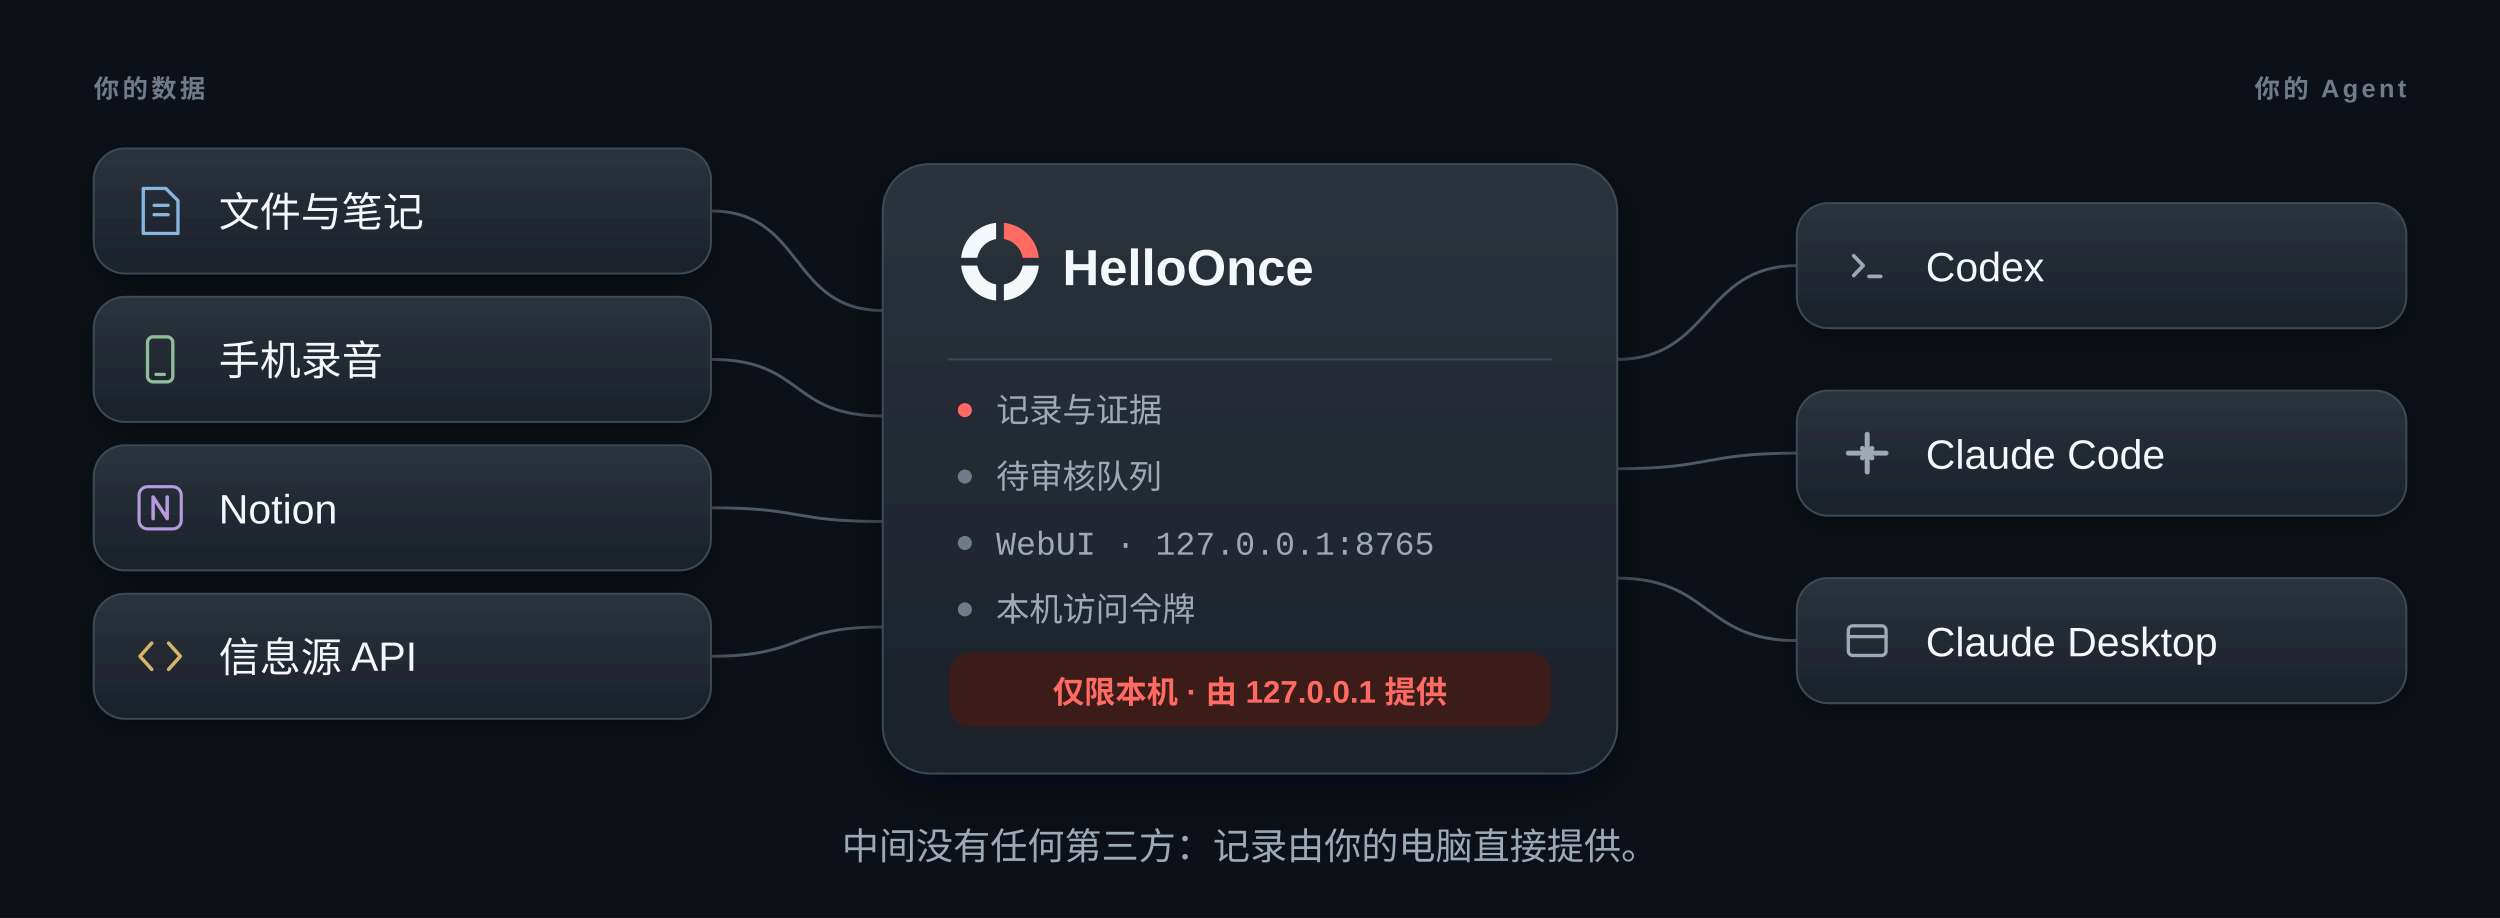
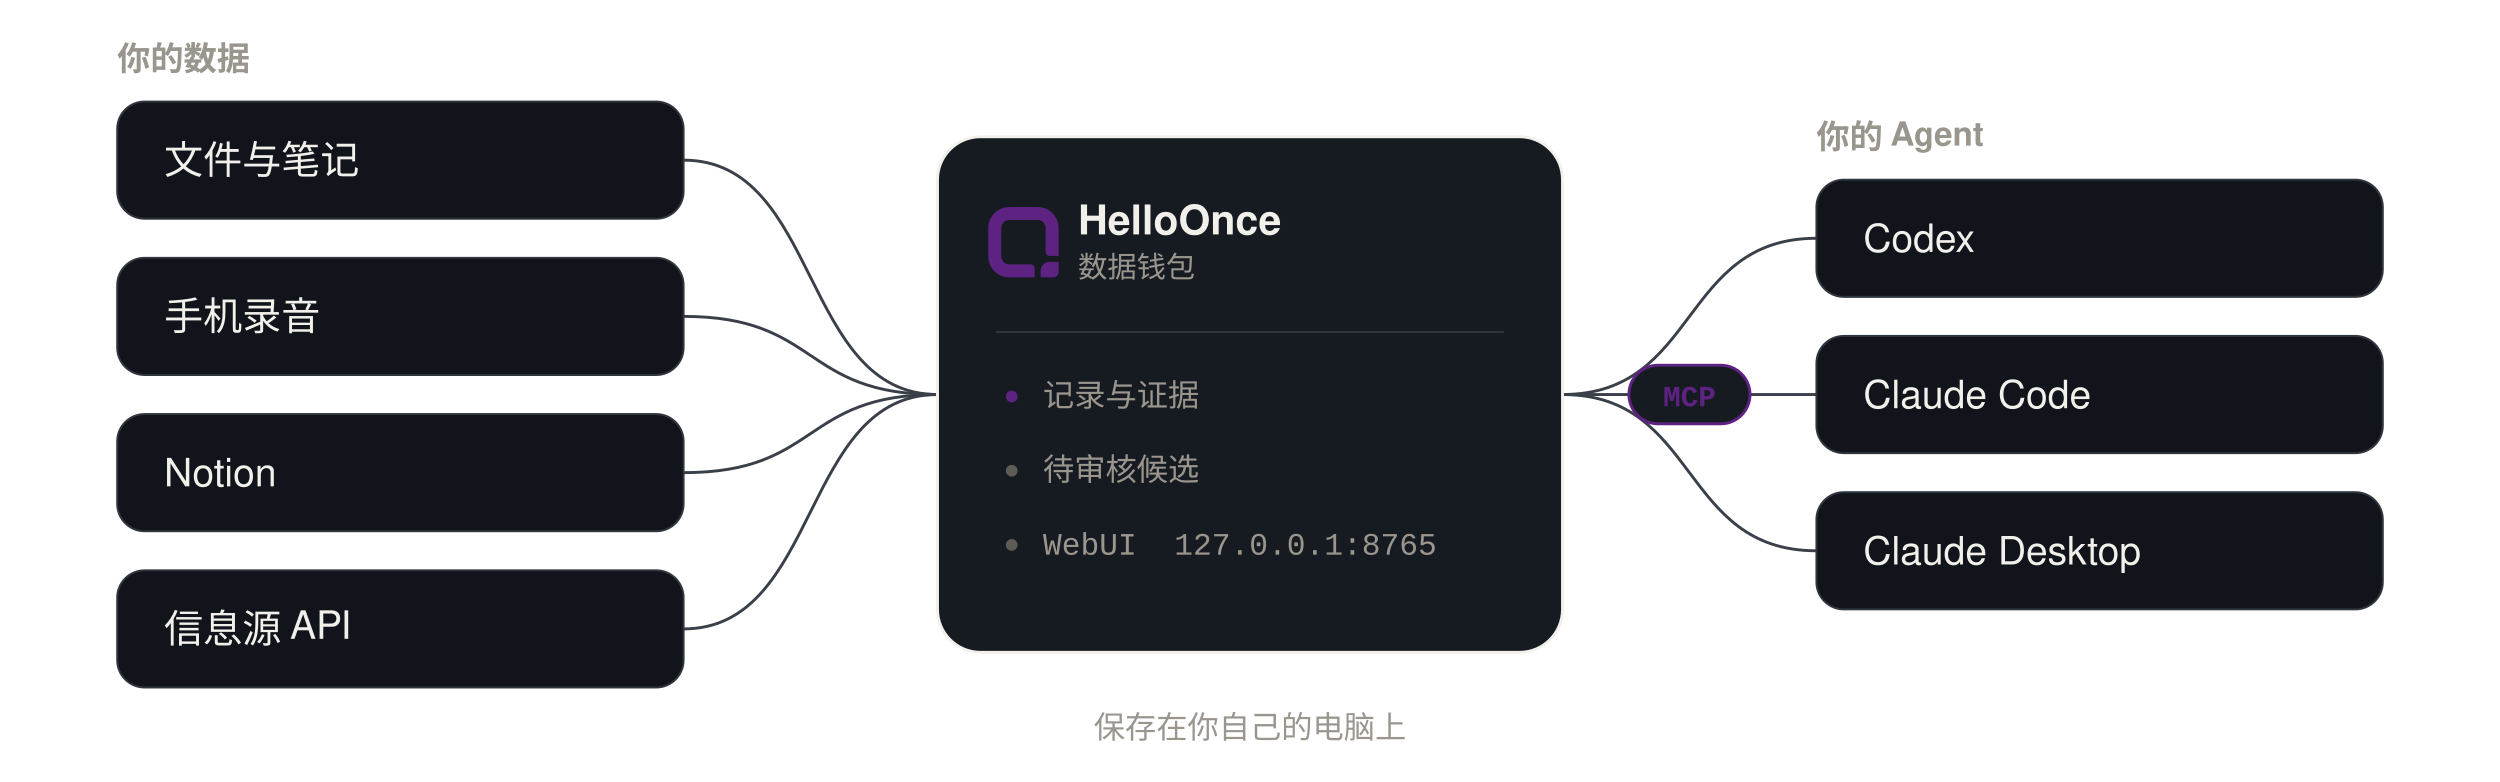
- <svg xmlns="http://www.w3.org/2000/svg" viewBox="0 0 1280 470" width="1280" height="470" role="img" aria-label="文件、手机录音、Notion 与信息源 API 汇入你电脑上的 HelloOnce，再通过 MCP 提供给 Codex、Claude Code 和 Claude Desktop。">
-   <defs>
-     <radialGradient id="halo" cx="50%" cy="50%" r="50%">
-       <stop offset="0" stop-color="#FF7A70" stop-opacity=".55" />
-       <stop offset=".45" stop-color="#FF7A70" stop-opacity=".18" />
-       <stop offset="1" stop-color="#FF7A70" stop-opacity="0" />
-     </radialGradient>
-     <linearGradient id="cardGrad" x1="0" y1="0" x2="0" y2="1">
-       <stop offset="0" stop-color="#2B323C" />
-       <stop offset="1" stop-color="#1B2129" />
-     </linearGradient>
-     <linearGradient id="cardAltGrad" x1="0" y1="0" x2="0" y2="1">
-       <stop offset="0" stop-color="#39424F" />
-       <stop offset="1" stop-color="#262E38" />
-     </linearGradient>
-     <filter id="soft" x="-30%" y="-30%" width="160%" height="180%">
-       <feDropShadow dx="0" dy="8" stdDeviation="14" flood-color="rgba(1,4,9,.62)" flood-opacity="1" />
-     </filter>
-     <filter id="softSm" x="-30%" y="-30%" width="160%" height="180%">
-       <feDropShadow dx="0" dy="4" stdDeviation="7" flood-color="rgba(1,4,9,.62)" flood-opacity=".8" />
-     </filter>
-   </defs>
-   <style>
-   .s{font-family:-apple-system, BlinkMacSystemFont, 'Segoe UI Variable Display', 'Segoe UI', 'Helvetica Neue', Arial, 'Microsoft YaHei', 'PingFang SC', 'Hiragino Sans GB', 'Noto Sans CJK SC', sans-serif}
-   .m{font-family:ui-monospace, SFMono-Regular, 'SF Mono', Menlo, Consolas, 'Liberation Mono', 'Microsoft YaHei', monospace}
-   .rise{opacity:0;animation:rise .9s cubic-bezier(.16,.84,.32,1) both}
-   @keyframes rise{from{opacity:0;transform:translateY(14px);filter:blur(6px)}to{opacity:1;transform:none;filter:blur(0)}}
-   @keyframes breathe{0%,100%{opacity:.45;transform:scale(.96)}50%{opacity:.9;transform:scale(1.05)}}
-   @keyframes breathe2{
-     0%{opacity:.05;transform:scale(.93);animation-timing-function:cubic-bezier(.66,0,.34,1)}
-     18%{opacity:.12;transform:scale(1.03);animation-timing-function:cubic-bezier(.37,0,.63,1)}
-     34%{opacity:.07;transform:scale(.99);animation-timing-function:cubic-bezier(.45,0,.55,1)}
-     57%{opacity:.15;transform:scale(1.085);animation-timing-function:cubic-bezier(.3,0,.7,1)}
-     72%{opacity:.088;transform:scale(1.008);animation-timing-function:cubic-bezier(.6,0,.4,1)}
-     88%{opacity:.126;transform:scale(1.052);animation-timing-function:cubic-bezier(.5,0,.5,1)}
-     100%{opacity:.05;transform:scale(.93)}
-   }
-   @keyframes twinkle{0%,100%{opacity:.12}50%{opacity:.5}}
-   .tw{animation:twinkle 9s ease-in-out infinite}
-   .snr{animation:snr 5.4s cubic-bezier(.16,.84,.32,1) infinite;transform-box:fill-box;transform-origin:center}
-   @keyframes snr{0%{transform:scale(.5);opacity:.55}65%{opacity:0}100%{transform:scale(1.6);opacity:0}}
-   .swp{animation-timing-function:cubic-bezier(.83,0,.17,1);animation-iteration-count:infinite;opacity:0}
-   .march{animation:march 1.65s linear infinite}
-   .dp{animation:dotpulse 2.6s ease-in-out infinite}
-   @keyframes dotpulse{0%,100%{opacity:.42}50%{opacity:1}}
-   @keyframes march{to{stroke-dashoffset:-24}}
-   .scan{animation:scan 4s cubic-bezier(.83,0,.17,1) infinite;opacity:0}
-   @keyframes scan{0%{transform:translateX(0);opacity:0}8%{opacity:1}88%{opacity:1}100%{transform:translateX(1140px);opacity:0}}
-   @media (prefers-reduced-motion: reduce){
-     .rise{animation:none!important;opacity:1!important;filter:none!important;transform:none!important}
-     .tw{animation:none!important;opacity:.55!important}
-     .snr,.swp,.scan{animation:none!important;opacity:0!important}
-     .march{animation:none!important}
-     .dp{animation:none!important;opacity:1!important}
-   }</style>
-   <rect width="1280" height="470" fill="#0D1117" />
-   <text x="48" y="50" font-size="13" font-weight="700" fill="#6F7B89" letter-spacing="1.7" class="s">你的数据</text>
-   <text x="1232" y="50" font-size="13" font-weight="700" fill="#6F7B89" text-anchor="end" letter-spacing="1.7" class="s">你的 Agent</text>
-   <path id="sl0" d="M364,108 C412,108 404,159 452,159" fill="none" stroke="#4E5866" stroke-width="1.5" />
-   <path id="sl1" d="M364,184 C412,184 404,213 452,213" fill="none" stroke="#4E5866" stroke-width="1.5" />
-   <path id="sl2" d="M364,260 C412,260 404,267 452,267" fill="none" stroke="#4E5866" stroke-width="1.5" />
-   <path id="sl3" d="M364,336 C412,336 404,321 452,321" fill="none" stroke="#4E5866" stroke-width="1.5" />
-   <path id="ar0" d="M828,184 C876,184 872,136 920,136" fill="none" stroke="#4E5866" stroke-width="1.5" />
-   <path id="ar1" d="M828,240 C876,240 872,232 920,232" fill="none" stroke="#4E5866" stroke-width="1.5" />
-   <path id="ar2" d="M828,296 C876,296 872,328 920,328" fill="none" stroke="#4E5866" stroke-width="1.5" />
-   <g>
-     <g>
-       <animateMotion dur="1.3s" begin="0s" repeatCount="indefinite" calcMode="spline" keyPoints="0;1" keyTimes="0;1" keySplines=".42 0 .28 1">
-         <mpath href="#sl0" />
-       </animateMotion>
-       <circle r="5.4" fill="#FFB3AC" opacity="0">
-         <animate attributeName="r" values="2.16;5.4;5.4;2.16" keyTimes="0;.14;.86;1" calcMode="spline" keySplines=".4 0 .6 1;.4 0 .6 1;.4 0 .6 1" dur="1.3s" begin="0s" repeatCount="indefinite" />
-         <animate attributeName="opacity" values="0;.115;.115;0" keyTimes="0;.14;.86;1" calcMode="spline" keySplines=".4 0 .6 1;.4 0 .6 1;.4 0 .6 1" dur="1.3s" begin="0s" repeatCount="indefinite" />
-       </circle>
-       <circle r="3.6" fill="#FFB3AC" opacity="0">
-         <animate attributeName="r" values="1.26;3.6;3.6;1.26" keyTimes="0;.14;.86;1" calcMode="spline" keySplines=".4 0 .6 1;.4 0 .6 1;.4 0 .6 1" dur="1.3s" begin="0s" repeatCount="indefinite" />
-         <animate attributeName="opacity" values="0;1;1;0" keyTimes="0;.14;.86;1" calcMode="spline" keySplines=".4 0 .6 1;.4 0 .6 1;.4 0 .6 1" dur="1.3s" begin="0s" repeatCount="indefinite" />
-       </circle>
-     </g>
-     <g>
-       <animateMotion dur="1.3s" begin="-0.37s" repeatCount="indefinite" calcMode="spline" keyPoints="0;1" keyTimes="0;1" keySplines=".42 0 .28 1">
-         <mpath href="#sl0" />
-       </animateMotion>
-       <circle r="5.4" fill="#FFB3AC" opacity="0">
-         <animate attributeName="r" values="2.16;5.4;5.4;2.16" keyTimes="0;.14;.86;1" calcMode="spline" keySplines=".4 0 .6 1;.4 0 .6 1;.4 0 .6 1" dur="1.3s" begin="-0.37s" repeatCount="indefinite" />
-         <animate attributeName="opacity" values="0;.115;.115;0" keyTimes="0;.14;.86;1" calcMode="spline" keySplines=".4 0 .6 1;.4 0 .6 1;.4 0 .6 1" dur="1.3s" begin="-0.37s" repeatCount="indefinite" />
-       </circle>
-       <circle r="3.6" fill="#FFB3AC" opacity="0">
-         <animate attributeName="r" values="1.26;3.6;3.6;1.26" keyTimes="0;.14;.86;1" calcMode="spline" keySplines=".4 0 .6 1;.4 0 .6 1;.4 0 .6 1" dur="1.3s" begin="-0.37s" repeatCount="indefinite" />
-         <animate attributeName="opacity" values="0;1;1;0" keyTimes="0;.14;.86;1" calcMode="spline" keySplines=".4 0 .6 1;.4 0 .6 1;.4 0 .6 1" dur="1.3s" begin="-0.37s" repeatCount="indefinite" />
-       </circle>
-     </g>
-     <g>
-       <animateMotion dur="1.42s" begin="-0.46s" repeatCount="indefinite" calcMode="spline" keyPoints="0;1" keyTimes="0;1" keySplines=".42 0 .28 1">
-         <mpath href="#sl1" />
-       </animateMotion>
-       <circle r="5.4" fill="#FFB3AC" opacity="0">
-         <animate attributeName="r" values="2.16;5.4;5.4;2.16" keyTimes="0;.14;.86;1" calcMode="spline" keySplines=".4 0 .6 1;.4 0 .6 1;.4 0 .6 1" dur="1.42s" begin="-0.46s" repeatCount="indefinite" />
-         <animate attributeName="opacity" values="0;.115;.115;0" keyTimes="0;.14;.86;1" calcMode="spline" keySplines=".4 0 .6 1;.4 0 .6 1;.4 0 .6 1" dur="1.42s" begin="-0.46s" repeatCount="indefinite" />
-       </circle>
-       <circle r="3.6" fill="#FFB3AC" opacity="0">
-         <animate attributeName="r" values="1.26;3.6;3.6;1.26" keyTimes="0;.14;.86;1" calcMode="spline" keySplines=".4 0 .6 1;.4 0 .6 1;.4 0 .6 1" dur="1.42s" begin="-0.46s" repeatCount="indefinite" />
-         <animate attributeName="opacity" values="0;1;1;0" keyTimes="0;.14;.86;1" calcMode="spline" keySplines=".4 0 .6 1;.4 0 .6 1;.4 0 .6 1" dur="1.42s" begin="-0.46s" repeatCount="indefinite" />
-       </circle>
-     </g>
-     <g>
-       <animateMotion dur="1.42s" begin="-0.83s" repeatCount="indefinite" calcMode="spline" keyPoints="0;1" keyTimes="0;1" keySplines=".42 0 .28 1">
-         <mpath href="#sl1" />
-       </animateMotion>
-       <circle r="5.4" fill="#FFB3AC" opacity="0">
-         <animate attributeName="r" values="2.16;5.4;5.4;2.16" keyTimes="0;.14;.86;1" calcMode="spline" keySplines=".4 0 .6 1;.4 0 .6 1;.4 0 .6 1" dur="1.42s" begin="-0.83s" repeatCount="indefinite" />
-         <animate attributeName="opacity" values="0;.115;.115;0" keyTimes="0;.14;.86;1" calcMode="spline" keySplines=".4 0 .6 1;.4 0 .6 1;.4 0 .6 1" dur="1.42s" begin="-0.83s" repeatCount="indefinite" />
-       </circle>
-       <circle r="3.6" fill="#FFB3AC" opacity="0">
-         <animate attributeName="r" values="1.26;3.6;3.6;1.26" keyTimes="0;.14;.86;1" calcMode="spline" keySplines=".4 0 .6 1;.4 0 .6 1;.4 0 .6 1" dur="1.42s" begin="-0.83s" repeatCount="indefinite" />
-         <animate attributeName="opacity" values="0;1;1;0" keyTimes="0;.14;.86;1" calcMode="spline" keySplines=".4 0 .6 1;.4 0 .6 1;.4 0 .6 1" dur="1.42s" begin="-0.83s" repeatCount="indefinite" />
-       </circle>
-     </g>
-     <g>
-       <animateMotion dur="1.53s" begin="-0.92s" repeatCount="indefinite" calcMode="spline" keyPoints="0;1" keyTimes="0;1" keySplines=".42 0 .28 1">
-         <mpath href="#sl2" />
-       </animateMotion>
-       <circle r="5.4" fill="#FFB3AC" opacity="0">
-         <animate attributeName="r" values="2.16;5.4;5.4;2.16" keyTimes="0;.14;.86;1" calcMode="spline" keySplines=".4 0 .6 1;.4 0 .6 1;.4 0 .6 1" dur="1.53s" begin="-0.92s" repeatCount="indefinite" />
-         <animate attributeName="opacity" values="0;.115;.115;0" keyTimes="0;.14;.86;1" calcMode="spline" keySplines=".4 0 .6 1;.4 0 .6 1;.4 0 .6 1" dur="1.53s" begin="-0.92s" repeatCount="indefinite" />
-       </circle>
-       <circle r="3.6" fill="#FFB3AC" opacity="0">
-         <animate attributeName="r" values="1.26;3.6;3.6;1.26" keyTimes="0;.14;.86;1" calcMode="spline" keySplines=".4 0 .6 1;.4 0 .6 1;.4 0 .6 1" dur="1.53s" begin="-0.92s" repeatCount="indefinite" />
-         <animate attributeName="opacity" values="0;1;1;0" keyTimes="0;.14;.86;1" calcMode="spline" keySplines=".4 0 .6 1;.4 0 .6 1;.4 0 .6 1" dur="1.53s" begin="-0.92s" repeatCount="indefinite" />
-       </circle>
-     </g>
-     <g>
-       <animateMotion dur="1.53s" begin="-1.29s" repeatCount="indefinite" calcMode="spline" keyPoints="0;1" keyTimes="0;1" keySplines=".42 0 .28 1">
-         <mpath href="#sl2" />
-       </animateMotion>
-       <circle r="5.4" fill="#FFB3AC" opacity="0">
-         <animate attributeName="r" values="2.16;5.4;5.4;2.16" keyTimes="0;.14;.86;1" calcMode="spline" keySplines=".4 0 .6 1;.4 0 .6 1;.4 0 .6 1" dur="1.53s" begin="-1.29s" repeatCount="indefinite" />
-         <animate attributeName="opacity" values="0;.115;.115;0" keyTimes="0;.14;.86;1" calcMode="spline" keySplines=".4 0 .6 1;.4 0 .6 1;.4 0 .6 1" dur="1.53s" begin="-1.29s" repeatCount="indefinite" />
-       </circle>
-       <circle r="3.6" fill="#FFB3AC" opacity="0">
-         <animate attributeName="r" values="1.26;3.6;3.6;1.26" keyTimes="0;.14;.86;1" calcMode="spline" keySplines=".4 0 .6 1;.4 0 .6 1;.4 0 .6 1" dur="1.53s" begin="-1.29s" repeatCount="indefinite" />
-         <animate attributeName="opacity" values="0;1;1;0" keyTimes="0;.14;.86;1" calcMode="spline" keySplines=".4 0 .6 1;.4 0 .6 1;.4 0 .6 1" dur="1.53s" begin="-1.29s" repeatCount="indefinite" />
-       </circle>
-     </g>
-     <g>
-       <animateMotion dur="1.65s" begin="-1.38s" repeatCount="indefinite" calcMode="spline" keyPoints="0;1" keyTimes="0;1" keySplines=".42 0 .28 1">
-         <mpath href="#sl3" />
-       </animateMotion>
-       <circle r="5.4" fill="#FFB3AC" opacity="0">
-         <animate attributeName="r" values="2.16;5.4;5.4;2.16" keyTimes="0;.14;.86;1" calcMode="spline" keySplines=".4 0 .6 1;.4 0 .6 1;.4 0 .6 1" dur="1.65s" begin="-1.38s" repeatCount="indefinite" />
-         <animate attributeName="opacity" values="0;.115;.115;0" keyTimes="0;.14;.86;1" calcMode="spline" keySplines=".4 0 .6 1;.4 0 .6 1;.4 0 .6 1" dur="1.65s" begin="-1.38s" repeatCount="indefinite" />
-       </circle>
-       <circle r="3.6" fill="#FFB3AC" opacity="0">
-         <animate attributeName="r" values="1.26;3.6;3.6;1.26" keyTimes="0;.14;.86;1" calcMode="spline" keySplines=".4 0 .6 1;.4 0 .6 1;.4 0 .6 1" dur="1.65s" begin="-1.38s" repeatCount="indefinite" />
-         <animate attributeName="opacity" values="0;1;1;0" keyTimes="0;.14;.86;1" calcMode="spline" keySplines=".4 0 .6 1;.4 0 .6 1;.4 0 .6 1" dur="1.65s" begin="-1.38s" repeatCount="indefinite" />
-       </circle>
-     </g>
-     <g>
-       <animateMotion dur="1.65s" begin="-1.75s" repeatCount="indefinite" calcMode="spline" keyPoints="0;1" keyTimes="0;1" keySplines=".42 0 .28 1">
-         <mpath href="#sl3" />
-       </animateMotion>
-       <circle r="5.4" fill="#FFB3AC" opacity="0">
-         <animate attributeName="r" values="2.16;5.4;5.4;2.16" keyTimes="0;.14;.86;1" calcMode="spline" keySplines=".4 0 .6 1;.4 0 .6 1;.4 0 .6 1" dur="1.65s" begin="-1.75s" repeatCount="indefinite" />
-         <animate attributeName="opacity" values="0;.115;.115;0" keyTimes="0;.14;.86;1" calcMode="spline" keySplines=".4 0 .6 1;.4 0 .6 1;.4 0 .6 1" dur="1.65s" begin="-1.75s" repeatCount="indefinite" />
-       </circle>
-       <circle r="3.6" fill="#FFB3AC" opacity="0">
-         <animate attributeName="r" values="1.26;3.6;3.6;1.26" keyTimes="0;.14;.86;1" calcMode="spline" keySplines=".4 0 .6 1;.4 0 .6 1;.4 0 .6 1" dur="1.65s" begin="-1.75s" repeatCount="indefinite" />
-         <animate attributeName="opacity" values="0;1;1;0" keyTimes="0;.14;.86;1" calcMode="spline" keySplines=".4 0 .6 1;.4 0 .6 1;.4 0 .6 1" dur="1.65s" begin="-1.75s" repeatCount="indefinite" />
-       </circle>
-     </g>
-     <g>
-       <animateMotion dur="1.08s" begin="0s" repeatCount="indefinite" calcMode="spline" keyPoints="0;1" keyTimes="0;1" keySplines=".42 0 .28 1">
-         <mpath href="#ar0" />
-       </animateMotion>
-       <circle r="5.4" fill="#FF6B63" opacity="0">
-         <animate attributeName="r" values="2.16;5.4;5.4;2.16" keyTimes="0;.14;.86;1" calcMode="spline" keySplines=".4 0 .6 1;.4 0 .6 1;.4 0 .6 1" dur="1.08s" begin="0s" repeatCount="indefinite" />
-         <animate attributeName="opacity" values="0;.115;.115;0" keyTimes="0;.14;.86;1" calcMode="spline" keySplines=".4 0 .6 1;.4 0 .6 1;.4 0 .6 1" dur="1.08s" begin="0s" repeatCount="indefinite" />
-       </circle>
-       <circle r="3.6" fill="#FF6B63" opacity="0">
-         <animate attributeName="r" values="1.26;3.6;3.6;1.26" keyTimes="0;.14;.86;1" calcMode="spline" keySplines=".4 0 .6 1;.4 0 .6 1;.4 0 .6 1" dur="1.08s" begin="0s" repeatCount="indefinite" />
-         <animate attributeName="opacity" values="0;1;1;0" keyTimes="0;.14;.86;1" calcMode="spline" keySplines=".4 0 .6 1;.4 0 .6 1;.4 0 .6 1" dur="1.08s" begin="0s" repeatCount="indefinite" />
-       </circle>
-     </g>
-     <g>
-       <animateMotion dur="1.08s" begin="-0.31s" repeatCount="indefinite" calcMode="spline" keyPoints="0;1" keyTimes="0;1" keySplines=".42 0 .28 1">
-         <mpath href="#ar0" />
-       </animateMotion>
-       <circle r="5.4" fill="#FF6B63" opacity="0">
-         <animate attributeName="r" values="2.16;5.4;5.4;2.16" keyTimes="0;.14;.86;1" calcMode="spline" keySplines=".4 0 .6 1;.4 0 .6 1;.4 0 .6 1" dur="1.08s" begin="-0.31s" repeatCount="indefinite" />
-         <animate attributeName="opacity" values="0;.115;.115;0" keyTimes="0;.14;.86;1" calcMode="spline" keySplines=".4 0 .6 1;.4 0 .6 1;.4 0 .6 1" dur="1.08s" begin="-0.31s" repeatCount="indefinite" />
-       </circle>
-       <circle r="3.6" fill="#FF6B63" opacity="0">
-         <animate attributeName="r" values="1.26;3.6;3.6;1.26" keyTimes="0;.14;.86;1" calcMode="spline" keySplines=".4 0 .6 1;.4 0 .6 1;.4 0 .6 1" dur="1.08s" begin="-0.31s" repeatCount="indefinite" />
-         <animate attributeName="opacity" values="0;1;1;0" keyTimes="0;.14;.86;1" calcMode="spline" keySplines=".4 0 .6 1;.4 0 .6 1;.4 0 .6 1" dur="1.08s" begin="-0.31s" repeatCount="indefinite" />
-       </circle>
-     </g>
-     <g>
-       <animateMotion dur="1.2s" begin="-0.39s" repeatCount="indefinite" calcMode="spline" keyPoints="0;1" keyTimes="0;1" keySplines=".42 0 .28 1">
-         <mpath href="#ar1" />
-       </animateMotion>
-       <circle r="5.4" fill="#FF6B63" opacity="0">
-         <animate attributeName="r" values="2.16;5.4;5.4;2.16" keyTimes="0;.14;.86;1" calcMode="spline" keySplines=".4 0 .6 1;.4 0 .6 1;.4 0 .6 1" dur="1.2s" begin="-0.39s" repeatCount="indefinite" />
-         <animate attributeName="opacity" values="0;.115;.115;0" keyTimes="0;.14;.86;1" calcMode="spline" keySplines=".4 0 .6 1;.4 0 .6 1;.4 0 .6 1" dur="1.2s" begin="-0.39s" repeatCount="indefinite" />
-       </circle>
-       <circle r="3.6" fill="#FF6B63" opacity="0">
-         <animate attributeName="r" values="1.26;3.6;3.6;1.26" keyTimes="0;.14;.86;1" calcMode="spline" keySplines=".4 0 .6 1;.4 0 .6 1;.4 0 .6 1" dur="1.2s" begin="-0.39s" repeatCount="indefinite" />
-         <animate attributeName="opacity" values="0;1;1;0" keyTimes="0;.14;.86;1" calcMode="spline" keySplines=".4 0 .6 1;.4 0 .6 1;.4 0 .6 1" dur="1.2s" begin="-0.39s" repeatCount="indefinite" />
-       </circle>
-     </g>
-     <g>
-       <animateMotion dur="1.2s" begin="-0.7s" repeatCount="indefinite" calcMode="spline" keyPoints="0;1" keyTimes="0;1" keySplines=".42 0 .28 1">
-         <mpath href="#ar1" />
-       </animateMotion>
-       <circle r="5.4" fill="#FF6B63" opacity="0">
-         <animate attributeName="r" values="2.16;5.4;5.4;2.16" keyTimes="0;.14;.86;1" calcMode="spline" keySplines=".4 0 .6 1;.4 0 .6 1;.4 0 .6 1" dur="1.2s" begin="-0.7s" repeatCount="indefinite" />
-         <animate attributeName="opacity" values="0;.115;.115;0" keyTimes="0;.14;.86;1" calcMode="spline" keySplines=".4 0 .6 1;.4 0 .6 1;.4 0 .6 1" dur="1.2s" begin="-0.7s" repeatCount="indefinite" />
-       </circle>
-       <circle r="3.6" fill="#FF6B63" opacity="0">
-         <animate attributeName="r" values="1.26;3.6;3.6;1.26" keyTimes="0;.14;.86;1" calcMode="spline" keySplines=".4 0 .6 1;.4 0 .6 1;.4 0 .6 1" dur="1.2s" begin="-0.7s" repeatCount="indefinite" />
-         <animate attributeName="opacity" values="0;1;1;0" keyTimes="0;.14;.86;1" calcMode="spline" keySplines=".4 0 .6 1;.4 0 .6 1;.4 0 .6 1" dur="1.2s" begin="-0.7s" repeatCount="indefinite" />
-       </circle>
-     </g>
-     <g>
-       <animateMotion dur="1.32s" begin="-0.78s" repeatCount="indefinite" calcMode="spline" keyPoints="0;1" keyTimes="0;1" keySplines=".42 0 .28 1">
-         <mpath href="#ar2" />
-       </animateMotion>
-       <circle r="5.4" fill="#FF6B63" opacity="0">
-         <animate attributeName="r" values="2.16;5.4;5.4;2.16" keyTimes="0;.14;.86;1" calcMode="spline" keySplines=".4 0 .6 1;.4 0 .6 1;.4 0 .6 1" dur="1.32s" begin="-0.78s" repeatCount="indefinite" />
-         <animate attributeName="opacity" values="0;.115;.115;0" keyTimes="0;.14;.86;1" calcMode="spline" keySplines=".4 0 .6 1;.4 0 .6 1;.4 0 .6 1" dur="1.32s" begin="-0.78s" repeatCount="indefinite" />
-       </circle>
-       <circle r="3.6" fill="#FF6B63" opacity="0">
-         <animate attributeName="r" values="1.26;3.6;3.6;1.26" keyTimes="0;.14;.86;1" calcMode="spline" keySplines=".4 0 .6 1;.4 0 .6 1;.4 0 .6 1" dur="1.32s" begin="-0.78s" repeatCount="indefinite" />
-         <animate attributeName="opacity" values="0;1;1;0" keyTimes="0;.14;.86;1" calcMode="spline" keySplines=".4 0 .6 1;.4 0 .6 1;.4 0 .6 1" dur="1.32s" begin="-0.78s" repeatCount="indefinite" />
-       </circle>
-     </g>
-     <g>
-       <animateMotion dur="1.32s" begin="-1.09s" repeatCount="indefinite" calcMode="spline" keyPoints="0;1" keyTimes="0;1" keySplines=".42 0 .28 1">
-         <mpath href="#ar2" />
-       </animateMotion>
-       <circle r="5.4" fill="#FF6B63" opacity="0">
-         <animate attributeName="r" values="2.16;5.4;5.4;2.16" keyTimes="0;.14;.86;1" calcMode="spline" keySplines=".4 0 .6 1;.4 0 .6 1;.4 0 .6 1" dur="1.32s" begin="-1.09s" repeatCount="indefinite" />
-         <animate attributeName="opacity" values="0;.115;.115;0" keyTimes="0;.14;.86;1" calcMode="spline" keySplines=".4 0 .6 1;.4 0 .6 1;.4 0 .6 1" dur="1.32s" begin="-1.09s" repeatCount="indefinite" />
-       </circle>
-       <circle r="3.6" fill="#FF6B63" opacity="0">
-         <animate attributeName="r" values="1.26;3.6;3.6;1.26" keyTimes="0;.14;.86;1" calcMode="spline" keySplines=".4 0 .6 1;.4 0 .6 1;.4 0 .6 1" dur="1.32s" begin="-1.09s" repeatCount="indefinite" />
-         <animate attributeName="opacity" values="0;1;1;0" keyTimes="0;.14;.86;1" calcMode="spline" keySplines=".4 0 .6 1;.4 0 .6 1;.4 0 .6 1" dur="1.32s" begin="-1.09s" repeatCount="indefinite" />
-       </circle>
-     </g>
+ <svg xmlns="http://www.w3.org/2000/svg" viewBox="0 60 1280 400" width="1280" height="400" role="img" aria-label="HelloOnce architecture">
+   <style>.s{font-family:-apple-system, BlinkMacSystemFont, 'Segoe UI', 'Helvetica Neue', Helvetica, 'PingFang SC', 'Microsoft YaHei', Arial, sans-serif}.m{font-family:ui-monospace, SFMono-Regular, 'JetBrains Mono', Menlo, Consolas, 'Liberation Mono', monospace}</style>
+   <path id="l0" d="M350,142 C420,142 410,262 480,262" fill="none" stroke="#3A4049" stroke-width="1.5" />
+   <circle r="3.5" fill="#F2F0EB" opacity="0.8">
+     <animateMotion dur="3.2s" begin="-0.1s" repeatCount="indefinite">
+       <mpath href="#l0" />
+     </animateMotion>
+   </circle>
+   <path id="l1" d="M350,222 C420,222 410,262 480,262" fill="none" stroke="#3A4049" stroke-width="1.5" />
+   <circle r="3.5" fill="#F2F0EB" opacity="0.8">
+     <animateMotion dur="3.2s" begin="-0.9s" repeatCount="indefinite">
+       <mpath href="#l1" />
+     </animateMotion>
+   </circle>
+   <path id="l2" d="M350,302 C420,302 410,262 480,262" fill="none" stroke="#3A4049" stroke-width="1.5" />
+   <circle r="3.5" fill="#F2F0EB" opacity="0.8">
+     <animateMotion dur="3.2s" begin="-1.7s" repeatCount="indefinite">
+       <mpath href="#l2" />
+     </animateMotion>
+   </circle>
+   <path id="l3" d="M350,382 C420,382 410,262 480,262" fill="none" stroke="#3A4049" stroke-width="1.5" />
+   <circle r="3.5" fill="#F2F0EB" opacity="0.8">
+     <animateMotion dur="3.2s" begin="-2.5s" repeatCount="indefinite">
+       <mpath href="#l3" />
+     </animateMotion>
+   </circle>
+   <path id="r0" d="M800,262 C870,262 860,182 930,182" fill="none" stroke="#3A4049" stroke-width="1.5" />
+   <circle r="3.5" fill="#5E2283">
+     <animateMotion dur="2.6s" begin="-0.40s" repeatCount="indefinite">
+       <mpath href="#r0" />
+     </animateMotion>
+   </circle>
+   <path id="r1" d="M800,262 C870,262 860,262 930,262" fill="none" stroke="#3A4049" stroke-width="1.5" />
+   <circle r="3.5" fill="#5E2283">
+     <animateMotion dur="2.6s" begin="-1.25s" repeatCount="indefinite">
+       <mpath href="#r1" />
+     </animateMotion>
+   </circle>
+   <path id="r2" d="M800,262 C870,262 860,342 930,342" fill="none" stroke="#3A4049" stroke-width="1.5" />
+   <circle r="3.5" fill="#5E2283">
+     <animateMotion dur="2.6s" begin="-2.10s" repeatCount="indefinite">
+       <mpath href="#r2" />
+     </animateMotion>
+   </circle>
+   <text class="s" x="60" y="96" font-size="17" font-weight="600" fill="#9A968E">你的数据</text>
+   <text class="s" x="930" y="136" font-size="17" font-weight="600" fill="#9A968E">你的 Agent</text>
+   <rect x="60" y="112.0" width="290" height="60" rx="14" fill="#11151B" stroke="#30363D" />
+   <text class="s" x="84" y="149" font-size="20" fill="#F2F0EB">文件与笔记</text>
+   <rect x="60" y="192.0" width="290" height="60" rx="14" fill="#11151B" stroke="#30363D" />
+   <text class="s" x="84" y="229" font-size="20" fill="#F2F0EB">手机录音</text>
+   <rect x="60" y="272.0" width="290" height="60" rx="14" fill="#11151B" stroke="#30363D" />
+   <text class="s" x="84" y="309" font-size="20" fill="#F2F0EB">Notion</text>
+   <rect x="60" y="352.0" width="290" height="60" rx="14" fill="#11151B" stroke="#30363D" />
+   <text class="s" x="84" y="389" font-size="20" fill="#F2F0EB">信息源 API</text>
+   <rect x="930" y="152.0" width="290" height="60" rx="14" fill="#11151B" stroke="#30363D" />
+   <text class="s" x="954" y="189" font-size="20" fill="#F2F0EB">Codex</text>
+   <rect x="930" y="232.0" width="290" height="60" rx="14" fill="#11151B" stroke="#30363D" />
+   <text class="s" x="954" y="269" font-size="20" fill="#F2F0EB">Claude Code</text>
+   <rect x="930" y="312.0" width="290" height="60" rx="14" fill="#11151B" stroke="#30363D" />
+   <text class="s" x="954" y="349" font-size="20" fill="#F2F0EB">Claude Desktop</text>
+   <rect x="834" y="247" width="62" height="30" rx="15" fill="#161B22" stroke="#5E2283" stroke-width="1.5" />
+   <text class="m" x="865" y="268" text-anchor="middle" font-size="15" font-weight="700" fill="#5E2283">MCP</text>
+   <rect x="480" y="130" width="320" height="264" rx="22" fill="#161B22" stroke="#F2F0EB" stroke-width="1.5" />
+   <g transform="translate(506.00 166.00) scale(0.25532)">
+     <path fill="#5E2283" fill-rule="evenodd" clip-rule="evenodd" d="M42 0H99C122.196 0 141 18.804 141 42V98H93V141H42C18.804 141 0 122.196 0 99V42C0 18.804 18.804 0 42 0ZM42 26H99C107.837 26 115 33.163 115 42V90C115 94.418 118.582 98 123 98H93V123C93 118.582 89.418 115 85 115H42C33.163 115 26 107.837 26 99V42C26 33.163 33.163 26 42 26ZM141 110V130.667C141 136.374 136.374 141 130.667 141H105V128C105 118.059 113.059 110 123 110H141Z" />
  </g>
-   <g filter="url(#softSm)">
-     <rect x="48" y="76" width="316" height="64" rx="16" fill="url(#cardGrad)" stroke="#3E4855" stroke-width="1" />
-     <g transform="translate(82 108)">
-       <g fill="none" stroke="#88B4E0" stroke-width="1.7" stroke-linecap="round" stroke-linejoin="round">
-         <path d="M-8.64 -11.52 h11.52 l6.24 6.24 v16.8 h-17.76 z" />
-         <path d="M-3.12 -2.88 h7.2 M-3.12 1.92 h7.2" />
-       </g>
-     </g>
-     <text x="112" y="116" font-size="21" font-weight="500" fill="#F5F8FB" class="s">文件与笔记</text>
-   </g>
-   <g filter="url(#softSm)">
-     <rect x="48" y="152" width="316" height="64" rx="16" fill="url(#cardGrad)" stroke="#3E4855" stroke-width="1" />
-     <g transform="translate(82 184)">
-       <g fill="none" stroke="#8FBE9E" stroke-width="1.7" stroke-linecap="round">
-         <rect x="-6.48" y="-11.52" width="12.96" height="23.04" rx="2.88" />
-         <path d="M-2.16 7.68 h4.32" />
-       </g>
-     </g>
-     <text x="112" y="192" font-size="21" font-weight="500" fill="#F5F8FB" class="s">手机录音</text>
-   </g>
-   <g filter="url(#softSm)">
-     <rect x="48" y="228" width="316" height="64" rx="16" fill="url(#cardGrad)" stroke="#3E4855" stroke-width="1" />
-     <g transform="translate(82 260)">
-       <g>
-         <rect x="-10.8" y="-10.8" width="21.6" height="21.6" rx="4.32" fill="none" stroke="#B49BE0" stroke-width="1.6" />
-         <path d="M-3.6 5.52 v-11.04 l7.2 11.04 v-11.04" fill="none" stroke="#B49BE0" stroke-width="1.8" stroke-linecap="round" stroke-linejoin="round" />
-       </g>
-     </g>
-     <text x="112" y="268" font-size="21" font-weight="500" fill="#F5F8FB" class="s">Notion</text>
-   </g>
-   <g filter="url(#softSm)">
-     <rect x="48" y="304" width="316" height="64" rx="16" fill="url(#cardGrad)" stroke="#3E4855" stroke-width="1" />
-     <g transform="translate(82 336)">
-       <g fill="none" stroke="#D9B36B" stroke-width="1.8" stroke-linecap="round" stroke-linejoin="round">
-         <path d="M-4.32 -6.72 l-6 6.72 l6 6.72" />
-         <path d="M4.32 -6.72 l6 6.72 l-6 6.72" />
-       </g>
-     </g>
-     <text x="112" y="344" font-size="21" font-weight="500" fill="#F5F8FB" class="s">信息源 API</text>
-   </g>
-   <g filter="url(#softSm)">
-     <rect x="920" y="104" width="312" height="64" rx="16" fill="url(#cardGrad)" stroke="#3E4855" stroke-width="1" />
-     <g transform="translate(956 136)">
-       <g fill="none" stroke="#9DA9B7" stroke-width="1.9" stroke-linecap="round" stroke-linejoin="round">
-         <path d="M-6.9 -5.06 l4.83 5.06 l-4.83 5.06" />
-         <path d="M0.92 5.52 h5.98" />
-       </g>
-     </g>
-     <text x="986" y="144" font-size="21" font-weight="500" fill="#F5F8FB" class="s">Codex</text>
-   </g>
-   <g filter="url(#softSm)">
-     <rect x="920" y="200" width="312" height="64" rx="16" fill="url(#cardGrad)" stroke="#3E4855" stroke-width="1" />
-     <g transform="translate(956 232)">
-       <g>
-         <line x1="0" y1="0" x2="0" y2="-9.66" stroke="#9DA9B7" stroke-width="2.53" stroke-linecap="round" />
-         <line x1="0" y1="0" x2="2.44" y2="-2.44" stroke="#9DA9B7" stroke-width="2.53" stroke-linecap="round" />
-         <line x1="0" y1="0" x2="9.66" y2="0" stroke="#9DA9B7" stroke-width="2.53" stroke-linecap="round" />
-         <line x1="0" y1="0" x2="2.44" y2="2.44" stroke="#9DA9B7" stroke-width="2.53" stroke-linecap="round" />
-         <line x1="0" y1="0" x2="0" y2="9.66" stroke="#9DA9B7" stroke-width="2.53" stroke-linecap="round" />
-         <line x1="0" y1="0" x2="-2.44" y2="2.44" stroke="#9DA9B7" stroke-width="2.53" stroke-linecap="round" />
-         <line x1="0" y1="0" x2="-9.66" y2="0" stroke="#9DA9B7" stroke-width="2.53" stroke-linecap="round" />
-         <line x1="0" y1="0" x2="-2.44" y2="-2.44" stroke="#9DA9B7" stroke-width="2.53" stroke-linecap="round" />
-       </g>
-     </g>
-     <text x="986" y="240" font-size="21" font-weight="500" fill="#F5F8FB" class="s">Claude Code</text>
-   </g>
-   <g filter="url(#softSm)">
-     <rect x="920" y="296" width="312" height="64" rx="16" fill="url(#cardGrad)" stroke="#3E4855" stroke-width="1" />
-     <g transform="translate(956 328)">
-       <g fill="none" stroke="#9DA9B7" stroke-width="1.7" stroke-linecap="round">
-         <rect x="-9.66" y="-7.59" width="19.32" height="15.18" rx="2.3" />
-         <path d="M-9.66 -2.07 h19.32" />
-       </g>
-     </g>
-     <text x="986" y="336" font-size="21" font-weight="500" fill="#F5F8FB" class="s">Claude Desktop</text>
-   </g>
-   <g filter="url(#soft)">
-     <rect x="452" y="84" width="376" height="312" rx="24" fill="url(#cardGrad)" stroke="#3E4855" stroke-width="1" />
-   </g>
-   <g transform="translate(512 134)">
-     <g transform="scale(0.2)">
-       <path fill="#FF6B63" d="M10,-99.499A100 100 0 0 1 99.499,-10L58.146,-10A59 59 0 0 0 10,-58.146Z" />
-       <path fill="#F5F8FB" d="M99.499,10A100 100 0 0 1 10,99.499L10,58.146A59 59 0 0 0 58.146,10Z" />
-       <path fill="#F5F8FB" d="M-10,99.499A100 100 0 0 1 -99.499,10L-58.146,10A59 59 0 0 0 -10,58.146Z" />
-       <path fill="#F5F8FB" d="M-99.499,-10A100 100 0 0 1 -10,-99.499L-10,-58.146A59 59 0 0 0 -58.146,-10Z" />
-     </g>
-   </g>
-   <text x="544" y="146" font-size="26" font-weight="650" fill="#F5F8FB" class="s">HelloOnce</text>
-   <line x1="486" y1="184" x2="794" y2="184" stroke="#3E4855" stroke-width="1" stroke-linecap="round" />
-   <circle cx="494" cy="210" r="3.6" fill="#FF6B63" />
-   <text x="510" y="216" font-size="17" font-weight="400" fill="#9DA9B7" class="m">记录与证据</text>
-   <circle cx="494" cy="244" r="3.6" fill="#6F7B89" />
-   <text x="510" y="250" font-size="17" font-weight="400" fill="#9DA9B7" class="m">待审核队列</text>
-   <circle cx="494" cy="278" r="3.6" fill="#6F7B89" />
-   <text x="510" y="284" font-size="17" font-weight="400" fill="#9DA9B7" class="m">WebUI · 127.0.0.1:8765</text>
-   <circle cx="494" cy="312" r="3.6" fill="#6F7B89" />
-   <text x="510" y="318" font-size="17" font-weight="400" fill="#9DA9B7" class="m">本机访问令牌</text>
-   <rect x="486" y="334" width="308" height="38" rx="11" fill="#3C1C18" />
-   <text x="640" y="360" font-size="16" font-weight="600" fill="#FF6B63" text-anchor="middle" class="s">仅限本机 · 由 127.0.0.1 提供</text>
-   <text x="640" y="440" font-size="19" font-weight="400" fill="#9DA9B7" text-anchor="middle" class="s">中间没有任何第三方：记录由你的电脑直接提供。</text>
+   <text class="s" x="552" y="180" font-size="21" font-weight="700" fill="#F2F0EB">HelloOnce</text>
+   <text class="s" x="552" y="202" font-size="15" font-weight="400" fill="#9A968E">数据钱包</text>
+   <line x1="510" y1="230" x2="770" y2="230" stroke="#30363D" />
+   <circle cx="518" cy="263" r="3" fill="#5E2283" />
+   <text class="m" x="534" y="268" font-size="16" fill="#9A968E" xml:space="preserve">记录与证据</text>
+   <circle cx="518" cy="301" r="3" fill="#5F5B55" />
+   <text class="m" x="534" y="306" font-size="16" fill="#9A968E" xml:space="preserve">待审核候选</text>
+   <circle cx="518" cy="339" r="3" fill="#5F5B55" />
+   <text class="m" x="534" y="344" font-size="16" fill="#9A968E" xml:space="preserve">WebUI  127.0.0.1:8765</text>
+   <text class="s" x="640.0" y="438" text-anchor="middle" font-size="16" fill="#9A968E">保存在你自己的电脑上</text>
</svg>
